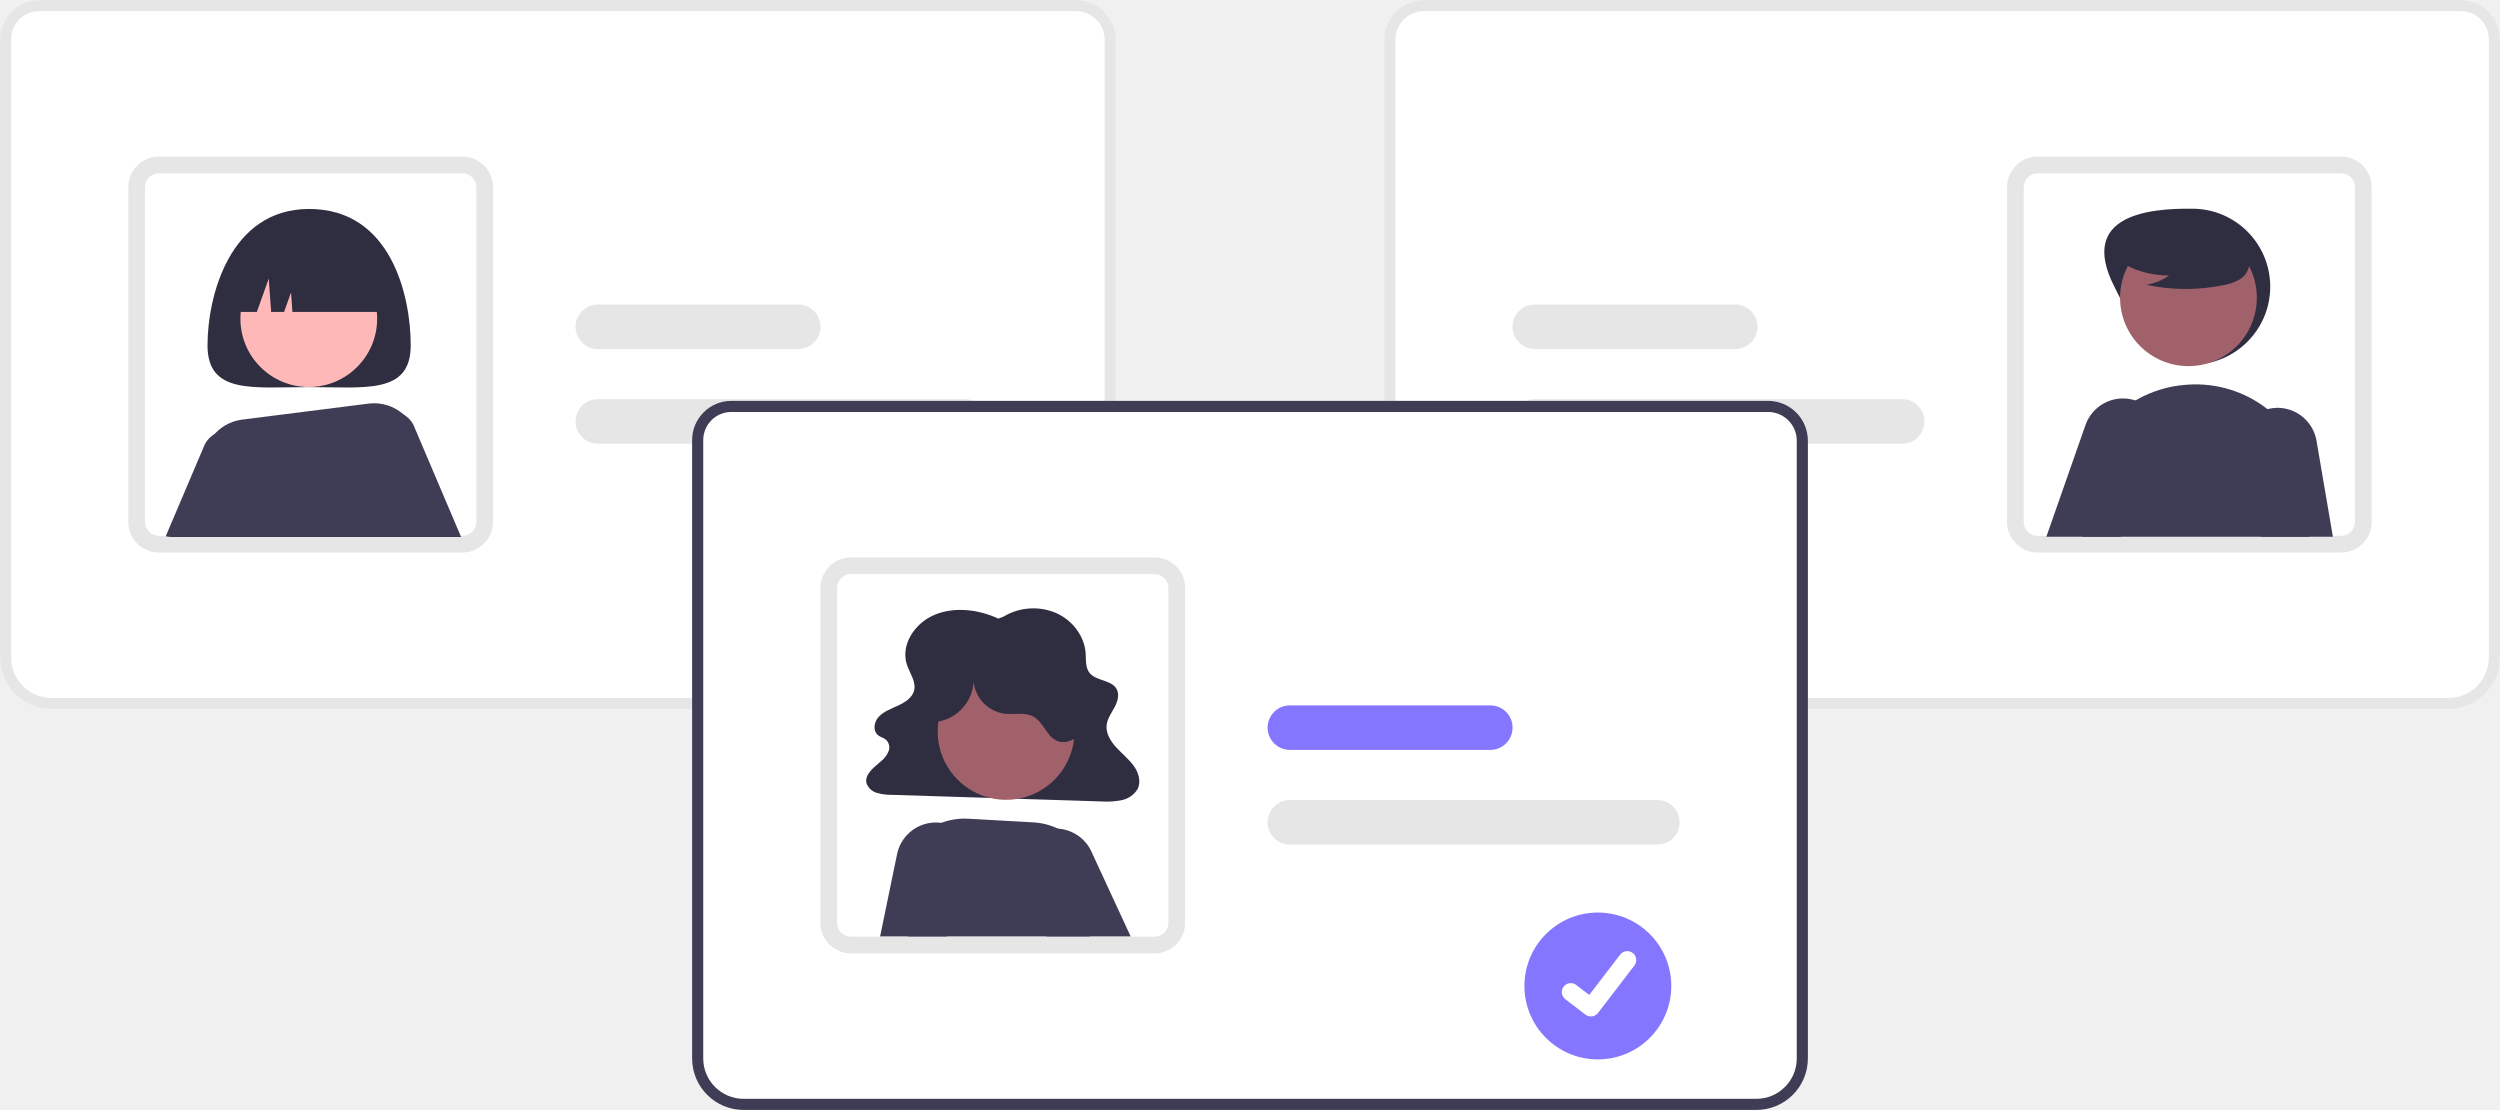
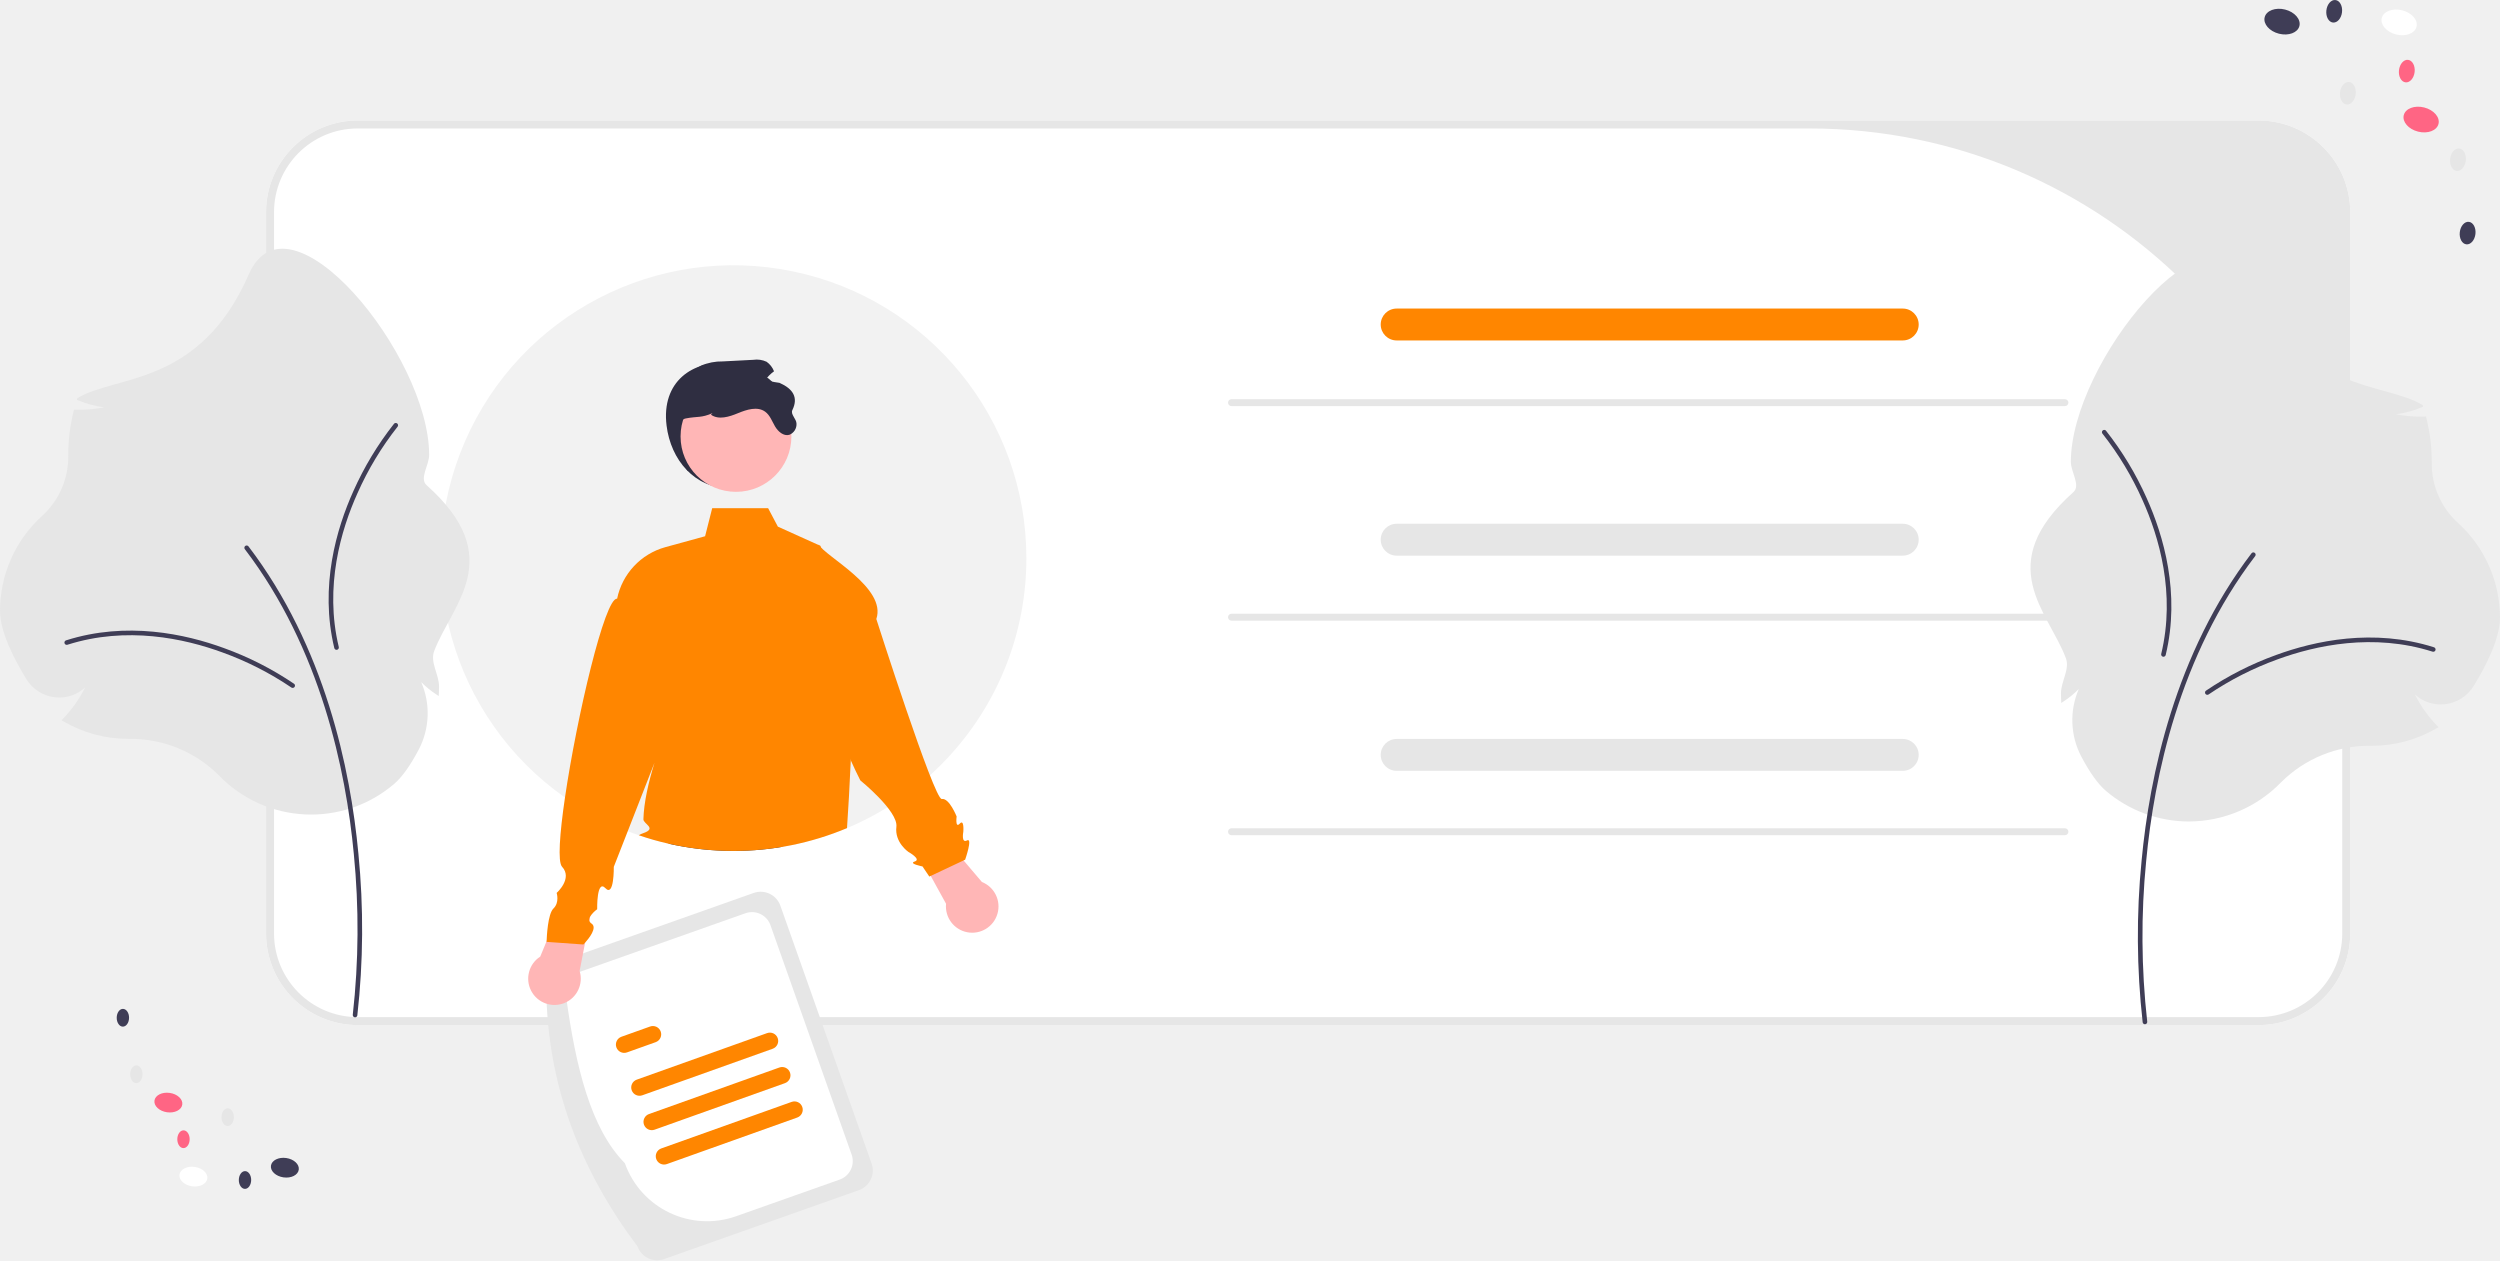
- <svg xmlns="http://www.w3.org/2000/svg" data-name="Layer 1" width="898.098" height="398.742" viewBox="0 0 898.098 398.742">
-   <path d="M533.289,505.371H169.451a18.521,18.521,0,0,1-18.5-18.5V264.717a14.104,14.104,0,0,1,14.088-14.088H537.492a14.313,14.313,0,0,1,14.297,14.297V486.871A18.521,18.521,0,0,1,533.289,505.371Z" transform="translate(-150.9509 -250.6289)" fill="#fff" />
-   <path d="M533.289,505.371H169.451a18.521,18.521,0,0,1-18.5-18.5V264.717a14.104,14.104,0,0,1,14.088-14.088H537.492a14.313,14.313,0,0,1,14.297,14.297V486.871A18.521,18.521,0,0,1,533.289,505.371ZM165.039,254.629a10.1,10.1,0,0,0-10.088,10.088v222.154a14.517,14.517,0,0,0,14.5,14.5H533.289a14.517,14.517,0,0,0,14.5-14.5V264.926a10.309,10.309,0,0,0-10.297-10.297Z" transform="translate(-150.9509 -250.6289)" fill="#e6e6e6" />
-   <path d="M317.062,449.125h-109.02a11.018,11.018,0,0,1-10.905-9.563,9.975,9.975,0,0,1-.095-1.437v-120.25a11.012,11.012,0,0,1,11-11h109.02a11.012,11.012,0,0,1,11,11v120.25A11.012,11.012,0,0,1,317.062,449.125Zm-109.02-136.25a5.006,5.006,0,0,0-5,5v120.25a4.261,4.261,0,0,0,.038.615,5.015,5.015,0,0,0,4.962,4.385h109.02a5.006,5.006,0,0,0,5-5v-120.25a5.006,5.006,0,0,0-5-5Z" transform="translate(-150.9509 -250.6289)" fill="#e6e6e6" />
-   <path d="M497.698,410.025h-132a8,8,0,1,1,0-16h132a8,8,0,0,1,0,16Z" transform="translate(-150.9509 -250.6289)" fill="#e6e6e6" />
-   <path d="M437.698,376.025h-72a8,8,0,1,1,0-16h72a8,8,0,0,1,0,16Z" transform="translate(-150.9509 -250.6289)" fill="#e6e6e6" />
-   <path d="M298.499,374.695c0,17.673-16.342,15-36.5,15s-36.5,2.673-36.5-15,7.982-49,36.5-49C291.499,325.695,298.499,357.022,298.499,374.695Z" transform="translate(-150.9509 -250.6289)" fill="#2f2e41" />
-   <path d="M299.975,404.439a9.064,9.064,0,0,0-3.96-4.84,7.867,7.867,0,0,0-1.12-.57,9.054,9.054,0,0,0-11.98,11.47l14.54,33.05H316.605Z" transform="translate(-150.9509 -250.6289)" fill="#3f3d56" />
-   <path d="M236.525,406.239a9.055,9.055,0,0,0-12.49,5.17l-13.54,31.85a7.876,7.876,0,0,0,2.13.29h16.99l11.479-26.08A9.037,9.037,0,0,0,236.525,406.239Z" transform="translate(-150.9509 -250.6289)" fill="#3f3d56" />
-   <circle cx="110.926" cy="114.475" r="24.561" fill="#ffb8b8" />
-   <path d="M296.445,399.989c-.14-.13-.28-.27-.43-.39a15.953,15.953,0,0,0-12.75-3.97l-45.26,5.73a16.062,16.062,0,0,0-14.02,17.44c.62,6.98,1.62,15.79,3.22,24.75h71.5l2.63-30.56A16.035,16.035,0,0,0,296.445,399.989Z" transform="translate(-150.9509 -250.6289)" fill="#3f3d56" />
-   <path d="M233.499,362.695v0h9.714l4.286-12,.857,12h4.643l2.5-7,.5,7h34.5v0a26,26,0,0,0-26-26h-5A26,26,0,0,0,233.499,362.695Z" transform="translate(-150.9509 -250.6289)" fill="#2f2e41" />
-   <path d="M648.211,486.871V264.926a14.313,14.313,0,0,1,14.297-14.297h372.453a14.104,14.104,0,0,1,14.088,14.088v222.154a18.521,18.521,0,0,1-18.5,18.5H666.711A18.521,18.521,0,0,1,648.211,486.871Z" transform="translate(-150.9509 -250.6289)" fill="#fff" />
-   <path d="M648.211,486.871V264.926a14.313,14.313,0,0,1,14.297-14.297h372.453a14.104,14.104,0,0,1,14.088,14.088v222.154a18.521,18.521,0,0,1-18.5,18.5H666.711A18.521,18.521,0,0,1,648.211,486.871Zm14.297-232.242a10.309,10.309,0,0,0-10.297,10.297V486.871a14.517,14.517,0,0,0,14.5,14.5h363.838a14.517,14.517,0,0,0,14.5-14.5V264.717a10.1,10.1,0,0,0-10.088-10.088Z" transform="translate(-150.9509 -250.6289)" fill="#e6e6e6" />
-   <path d="M871.938,438.125v-120.25a11.012,11.012,0,0,1,11-11h109.02a11.012,11.012,0,0,1,11,11v120.25a9.975,9.975,0,0,1-.095,1.437,11.018,11.018,0,0,1-10.905,9.563h-109.02A11.012,11.012,0,0,1,871.938,438.125Zm11-125.25a5.006,5.006,0,0,0-5,5v120.25a5.006,5.006,0,0,0,5,5h109.02a5.015,5.015,0,0,0,4.962-4.385,4.261,4.261,0,0,0,.038-.615v-120.25a5.006,5.006,0,0,0-5-5Z" transform="translate(-150.9509 -250.6289)" fill="#e6e6e6" />
-   <path d="M694.302,402.025a8.009,8.009,0,0,1,8-8h132a8,8,0,1,1,0,16h-132A8.009,8.009,0,0,1,694.302,402.025Z" transform="translate(-150.9509 -250.6289)" fill="#e6e6e6" />
-   <path d="M694.302,368.025a8.009,8.009,0,0,1,8-8h72a8,8,0,1,1,0,16h-72A8.009,8.009,0,0,1,694.302,368.025Z" transform="translate(-150.9509 -250.6289)" fill="#e6e6e6" />
-   <path d="M910.505,353.605c7.011,13.784,12.536,28,28,28a28,28,0,0,0,0-56C922.79,325.408,897.457,327.949,910.505,353.605Z" transform="translate(-150.9509 -250.6289)" fill="#2f2e41" />
-   <circle cx="786.177" cy="106.96" r="24.561" fill="#a0616a" />
-   <path d="M970.66,402.359a42.79,42.79,0,0,0-5.15-4.76,41.725,41.725,0,0,0-28.39-8.8q-.615.03-1.23.09a41.825,41.825,0,0,0-30.16,16.64,42.346,42.346,0,0,0-7.52,34.15c.27,1.25.51,2.51.74,3.77h81.42l.94-6.3A42.094,42.094,0,0,0,970.66,402.359Z" transform="translate(-150.9509 -250.6289)" fill="#3f3d56" />
-   <path d="M983.13,408.929a14.254,14.254,0,0,0-13.93-11.8c-.13,0-.27.01-.4.01a14.347,14.347,0,0,0-3.29.46,14.2,14.2,0,0,0-10.06,17.43l7.69,28.42H989.02Z" transform="translate(-150.9509 -250.6289)" fill="#3f3d56" />
-   <path d="M926.18,401.479a14.175,14.175,0,0,0-4.09-4.88,13.769,13.769,0,0,0-4.02-2.1,13.358,13.358,0,0,0-1.81-.48,14.272,14.272,0,0,0-16.1,9.24l-14.08,40.19H912.8l13.63-29.56A14.091,14.091,0,0,0,926.18,401.479Z" transform="translate(-150.9509 -250.6289)" fill="#3f3d56" />
-   <path d="M911.064,343.708a33.405,33.405,0,0,0,19.091,5.9,20.471,20.471,0,0,1-8.114,3.338,67.359,67.359,0,0,0,27.514.155,17.807,17.807,0,0,0,5.76-1.978,7.289,7.289,0,0,0,3.555-4.755c.604-3.449-2.083-6.582-4.876-8.693A35.967,35.967,0,0,0,923.77,331.635c-3.376.873-6.759,2.347-8.951,5.059s-2.843,6.891-.753,9.684Z" transform="translate(-150.9509 -250.6289)" fill="#2f2e41" />
-   <path d="M781.919,649.371H418.081a18.521,18.521,0,0,1-18.5-18.5V408.717a14.104,14.104,0,0,1,14.088-14.088H786.122a14.313,14.313,0,0,1,14.297,14.297V630.871A18.521,18.521,0,0,1,781.919,649.371Z" transform="translate(-150.9509 -250.6289)" fill="#fff" />
-   <path d="M781.919,649.371H418.081a18.521,18.521,0,0,1-18.5-18.5V408.717a14.104,14.104,0,0,1,14.088-14.088H786.122a14.313,14.313,0,0,1,14.297,14.297V630.871A18.521,18.521,0,0,1,781.919,649.371ZM413.669,398.629a10.1,10.1,0,0,0-10.088,10.088v222.154a14.517,14.517,0,0,0,14.5,14.5H781.919a14.517,14.517,0,0,0,14.5-14.5V408.926a10.309,10.309,0,0,0-10.297-10.297Z" transform="translate(-150.9509 -250.6289)" fill="#3f3d56" />
-   <path d="M565.692,593.125h-109.02a11.018,11.018,0,0,1-10.905-9.563,9.976,9.976,0,0,1-.095-1.437v-120.25a11.012,11.012,0,0,1,11-11h109.02a11.012,11.012,0,0,1,11,11v120.25A11.012,11.012,0,0,1,565.692,593.125Zm-109.02-136.25a5.006,5.006,0,0,0-5,5v120.25a4.262,4.262,0,0,0,.038.615,5.015,5.015,0,0,0,4.962,4.385h109.02a5.006,5.006,0,0,0,5-5v-120.25a5.006,5.006,0,0,0-5-5Z" transform="translate(-150.9509 -250.6289)" fill="#e6e6e6" />
-   <path d="M509.599,472.859c-7.097-3.302-15.81-4.384-23.032-1.316s-12.145,10.932-9.809,17.891c1.059,3.155,3.47,6.258,2.531,9.445-.723,2.453-3.245,4.072-5.723,5.224s-5.187,2.12-6.978,4.062-2.165,5.285.073,6.791c.737.496,1.659.732,2.374,1.254a3.772,3.772,0,0,1,1.164,4.222,8.893,8.893,0,0,1-2.851,3.751c-2.541,2.191-5.898,4.698-5.109,7.809a5.478,5.478,0,0,0,3.697,3.458,18.367,18.367,0,0,0,5.427.716l74.966,2.362a28.423,28.423,0,0,0,7.402-.413,8.762,8.762,0,0,0,5.813-3.905c1.436-2.657.493-5.931-1.28-8.412s-4.282-4.439-6.355-6.717-3.769-5.123-3.404-8.067c.293-2.357,1.847-4.395,2.963-6.537s1.764-4.818.319-6.789c-2.037-2.777-6.927-2.526-9.243-5.113-1.748-1.953-1.41-4.763-1.584-7.281-.418-6.057-4.611-11.776-10.58-14.433a20.831,20.831,0,0,0-18.953,1.291Z" transform="translate(-150.9509 -250.6289)" fill="#2f2e41" />
-   <circle cx="361.422" cy="262.756" r="24.561" fill="#a0616a" />
-   <path d="M544.619,569.665a23.788,23.788,0,0,0-12.68-20.9c-.31-.17-.63-.32-.95-.47a23.619,23.619,0,0,0-8.81-2.24l-23.38-1.31a23.6,23.6,0,0,0-9.7,1.49,22.661,22.661,0,0,0-2.21.96,23.54,23.54,0,0,0-6.12,4.35,23.806,23.806,0,0,0-7.06,17.94l.42,9.91,2.94,7.63h65.37a17.96,17.96,0,0,0,2.1-3.18A15.919,15.919,0,0,0,544.619,569.665Z" transform="translate(-150.9509 -250.6289)" fill="#3f3d56" />
-   <path d="M543.019,556.525a14.143,14.143,0,0,0-4.84-5.74,14.451,14.451,0,0,0-5.01-2.18,14.665,14.665,0,0,0-2.18-.31,14.087,14.087,0,0,0-4.3.37,14.274,14.274,0,0,0-9.19,20.49l8.99,17.02.45.85H557.13Z" transform="translate(-150.9509 -250.6289)" fill="#3f3d56" />
-   <path d="M493.609,547.655a14.341,14.341,0,0,0-4.51-1.42,13.898,13.898,0,0,0-3.53-.05,14.257,14.257,0,0,0-12.36,11.29l-6.09,29.55h23.82l4.45-1.82,5.54-21.26A14.32,14.32,0,0,0,493.609,547.655Z" transform="translate(-150.9509 -250.6289)" fill="#3f3d56" />
-   <path d="M487.246,509.893c7.756-.623,14.196-8.371,13.39-16.111A13.009,13.009,0,0,0,511.777,507.028c3.558.392,7.458-.684,10.555,1.11,3.43,1.988,4.528,6.816,8.101,8.533,3.453,1.659,7.838-.604,9.543-4.033s1.287-7.55.157-11.21a31.652,31.652,0,0,0-52.69-12.975c-3.261,3.28-5.851,7.461-6.271,12.068s1.717,9.605,5.854,11.675Z" transform="translate(-150.9509 -250.6289)" fill="#2f2e41" />
-   <path d="M746.328,554.025h-132a8,8,0,1,1,0-16h132a8,8,0,0,1,0,16Z" transform="translate(-150.9509 -250.6289)" fill="#e6e6e6" />
-   <path d="M686.328,520.025h-72a8,8,0,1,1,0-16h72a8,8,0,0,1,0,16Z" transform="translate(-150.9509 -250.6289)" fill="#8576ff" />
-   <path d="M724.961,578.449a26.378,26.378,0,0,0-0,52.756h0a26.378,26.378,0,0,0,0-52.756Z" transform="translate(-150.9509 -250.6289)" fill="#8576ff" />
-   <path id="f276b720-7c73-4755-84a7-b208d54eb1fc-412" data-name="Path 395" d="M722.458,615.782a3.201,3.201,0,0,1-1.926-.64l-.034-.026-7.254-5.549a3.224,3.224,0,0,1,3.923-5.117l4.699,3.603,11.103-14.485a3.222,3.222,0,0,1,4.518-.597l.001.001-.069.096.071-.096a3.226,3.226,0,0,1,.596,4.519l-13.059,17.03a3.224,3.224,0,0,1-2.564,1.257Z" transform="translate(-150.9509 -250.6289)" fill="#fff" />
+ <svg xmlns="http://www.w3.org/2000/svg" data-name="Layer 1" width="722.452" height="364.196" viewBox="0 0 722.452 364.196">
+   <path d="M891.457,564.133H342.148a26.516,26.516,0,0,1-26.487-26.487V329.208a26.517,26.517,0,0,1,26.487-26.487h549.309a26.517,26.517,0,0,1,26.487,26.487V537.646A26.516,26.516,0,0,1,891.457,564.133Z" transform="translate(-238.774 -267.9018)" fill="#fff" />
+   <path d="M891.457,564.133H342.148a26.516,26.516,0,0,1-26.487-26.487V329.208a26.517,26.517,0,0,1,26.487-26.487h549.309a26.517,26.517,0,0,1,26.487,26.487V537.646A26.516,26.516,0,0,1,891.457,564.133ZM342.148,305.025a24.183,24.183,0,0,0-24.183,24.183V537.646a24.183,24.183,0,0,0,24.183,24.183h549.309a24.183,24.183,0,0,0,24.183-24.183V459.054A154.029,154.029,0,0,0,761.612,305.025Z" transform="translate(-238.774 -267.9018)" fill="#e6e6e6" />
+   <ellipse cx="294.666" cy="607.921" rx="2.825" ry="4.061" transform="translate(-588.1214 544.0862) rotate(-81.72174)" fill="#fff" />
+   <ellipse cx="321.092" cy="605.343" rx="2.825" ry="4.061" transform="translate(-562.9488 568.0293) rotate(-81.72174)" fill="#3f3d56" />
+   <ellipse cx="287.43" cy="586.528" rx="2.825" ry="4.061" transform="translate(-573.1449 518.6121) rotate(-81.72174)" fill="#ff6584" />
+   <ellipse cx="278.18" cy="578.336" rx="2.567" ry="1.785" transform="translate(-541.0162 584.2334) rotate(-89.56675)" fill="#e6e6e6" />
+   <ellipse cx="274.286" cy="562.013" rx="2.567" ry="1.785" transform="translate(-528.5589 564.1406) rotate(-89.56675)" fill="#3f3d56" />
+   <ellipse cx="304.567" cy="590.74" rx="2.567" ry="1.785" transform="translate(-527.2322 622.9296) rotate(-89.56675)" fill="#e6e6e6" />
+   <ellipse cx="291.797" cy="597.115" rx="2.567" ry="1.785" transform="translate(-546.2814 616.4876) rotate(-89.56675)" fill="#ff6584" />
+   <ellipse cx="309.574" cy="608.9" rx="2.567" ry="1.785" transform="translate(-540.4235 645.9587) rotate(-89.56675)" fill="#3f3d56" />
+   <ellipse cx="932.083" cy="274.371" rx="3.601" ry="5.177" transform="translate(198.3725 842.589) rotate(-75.77932)" fill="#fff" />
+   <ellipse cx="898.239" cy="274.153" rx="3.601" ry="5.177" transform="translate(173.0543 809.6178) rotate(-75.77932)" fill="#3f3d56" />
+   <ellipse cx="938.434" cy="302.45" rx="3.601" ry="5.177" transform="translate(175.9452 869.9261) rotate(-75.77932)" fill="#ff6584" />
+   <ellipse cx="949.079" cy="314.056" rx="3.272" ry="2.276" transform="translate(292.7992 954.4889) rotate(-83.62433)" fill="#e6e6e6" />
+   <ellipse cx="951.862" cy="335.264" rx="3.272" ry="2.276" transform="matrix(0.11105, -0.99382, 0.99382, 0.11105, 274.1965, 976.1073)" fill="#3f3d56" />
+   <ellipse cx="917.262" cy="294.848" rx="3.272" ry="2.276" transform="translate(283.6044 905.7932) rotate(-83.62433)" fill="#e6e6e6" />
+   <ellipse cx="934.294" cy="288.45" rx="3.272" ry="2.276" transform="translate(305.1036 917.0317) rotate(-83.62433)" fill="#ff6584" />
+   <ellipse cx="913.311" cy="271.163" rx="3.272" ry="2.276" transform="translate(303.6309 880.8123) rotate(-83.62433)" fill="#3f3d56" />
+   <path d="M535.375,429.186a84.291,84.291,0,0,1-21.627,56.497v.012a86.56,86.56,0,0,1-6.242,6.265,83.405,83.405,0,0,1-7.025,5.7q-2.557,1.865-5.251,3.524-3.196,1.986-6.576,3.674-2.505,1.261-5.113,2.349a84.486,84.486,0,0,1-32.786,6.599,84.498,84.498,0,0,1-18.898-2.119,81.105,81.105,0,0,1-8.476-2.418c-1.071-.357-2.142-.748-3.201-1.163a83.499,83.499,0,0,1-18.138-9.731,84.618,84.618,0,1,1,133.331-69.188Z" transform="translate(-238.774 -267.9018)" fill="#f2f2f2" />
+   <path d="M788.633,366.284h-146.252a4.606,4.606,0,0,1,0-9.213h146.252a4.606,4.606,0,0,1,0,9.213Z" transform="translate(-238.774 -267.9018)" fill="#ff8600" />
+   <path d="M788.633,428.47h-146.252a4.606,4.606,0,0,1,0-9.213h146.252a4.606,4.606,0,0,1,0,9.213Z" transform="translate(-238.774 -267.9018)" fill="#e6e6e6" />
+   <path d="M788.633,490.656h-146.252a4.606,4.606,0,0,1,0-9.213h146.252a4.606,4.606,0,0,1,0,9.213Z" transform="translate(-238.774 -267.9018)" fill="#e6e6e6" />
+   <path d="M422.995,628.076c-16.511-21.961-26.054-46.519-26.366-74.518a6.041,6.041,0,0,1,3.676-7.702l56.277-19.912a6.041,6.041,0,0,1,7.702,3.676l26.366,74.518a6.041,6.041,0,0,1-3.676,7.702L430.696,631.752A6.041,6.041,0,0,1,422.995,628.076Z" transform="translate(-238.774 -267.9018)" fill="#e6e6e6" />
+   <path d="M419.348,604.041c-9.93-10.04-14.181-27.948-16.951-47.907a5.658,5.658,0,0,1,3.443-7.213l48.366-17.113a5.658,5.658,0,0,1,7.213,3.443l23.463,66.311a5.658,5.658,0,0,1-3.443,7.213L451.476,619.376A25.202,25.202,0,0,1,419.348,604.041Z" transform="translate(-238.774 -267.9018)" fill="#fff" />
+   <path d="M462.066,570.973,424.39,584.421a2.4,2.4,0,1,1-1.614-4.521L460.452,566.452a2.4,2.4,0,1,1,1.614,4.521Z" transform="translate(-238.774 -267.9018)" fill="#ff8600" />
+   <path d="M428.254,569.066l-8.289,2.959a2.4,2.4,0,1,1-1.614-4.521l8.289-2.959a2.4,2.4,0,1,1,1.614,4.521Z" transform="translate(-238.774 -267.9018)" fill="#ff8600" />
+   <path d="M469.16,590.849l-37.676,13.448a2.4,2.4,0,0,1-1.614-4.521l37.676-13.448a2.4,2.4,0,0,1,1.614,4.521Z" transform="translate(-238.774 -267.9018)" fill="#ff8600" />
+   <path d="M465.613,580.911l-37.676,13.448a2.4,2.4,0,0,1-1.614-4.521l37.676-13.448a2.4,2.4,0,1,1,1.614,4.521Z" transform="translate(-238.774 -267.9018)" fill="#ff8600" />
+   <path d="M431.402,390.902c1.227,9.899,8.086,18.061,18.061,18.061a18.061,18.061,0,0,0,18.061-18.061c0-9.975-8.129-17.138-18.061-18.061C438.924,371.863,429.826,378.193,431.402,390.902Z" transform="translate(-238.774 -267.9018)" fill="#2f2e41" />
+   <path d="M465.185,512.572a85.234,85.234,0,0,1-33.327-.887C437.052,508.818,452.806,510.58,465.185,512.572Z" transform="translate(-238.774 -267.9018)" fill="#2f2e41" />
+   <path d="M394.891,544.34l8.675-20.966,6.835,3.797-4.128,21.327a7.596,7.596,0,1,1-11.383-4.159Z" transform="translate(-238.774 -267.9018)" fill="#ffb6b6" />
+   <path d="M484.636,487.606v.012c-.311,7.301-.737,14.245-1.094,19.589a84.486,84.486,0,0,1-32.786,6.599,84.498,84.498,0,0,1-18.898-2.119,81.105,81.105,0,0,1-8.476-2.418,5.229,5.229,0,0,1,1.244-.587c4.146-1.405.046-2.683.081-4.019.127-4.883,1.474-10.744,3.213-16.364L420.181,508.104l-4.031,10.295s.138,8.89-2.418,6.173c-2.568-2.718-2.384,6.08-2.384,6.08a8.011,8.011,0,0,0-2.027,2.096,1.778,1.778,0,0,0-.242,1.232v.012a1.539,1.539,0,0,0,.645.806c1.739,1.175-.76,4.284-1.866,5.516-.299.334-.495.53-.495.53l-10.629-.76v-.207c.046-1.255.334-7.865,1.981-9.443,1.808-1.739.921-4.491.921-4.491s4.721-4.18,1.555-7.577c-1.267-1.37-.702-9.489.852-19.992,3.397-23.17,11.539-57.948,15.063-57.453a19.547,19.547,0,0,1,13.946-14.902l11.481-3.155,2.05-8.096h16.168l2.81,5.32,11.781,5.32.15.069.369.161.138.438s-.012.012,0,.012l6.553,20.579C485.499,450.052,485.384,469.837,484.636,487.606Z" transform="translate(-238.774 -267.9018)" fill="#ff8600" />
+   <path d="M512.168,529.073l-10.948-19.874,7.236-2.964,14.072,16.549a7.596,7.596,0,1,1-10.36,6.288Z" transform="translate(-238.774 -267.9018)" fill="#ffb6b6" />
+   <path d="M475.344,425.25c1.948,3.499,19.758,12.499,16.671,21.534,0,0,16.732,52.348,18.908,52.006s4.299,5.066,4.299,5.066-.462,3.529.896,2.063,1.032,2.378,1.032,2.378-.65,3.393,1.073,2.471-.542,5.571-.542,5.571L507.326,521.213l-1.968-2.929s-4.205-.801-2.226-1.435-1.861-2.769-1.861-2.769-4.016-2.73-3.457-7.25-10.423-13.408-10.423-13.408c-7.55-14.906-11.68-30.21-11.666-45.997Z" transform="translate(-238.774 -267.9018)" fill="#ff8600" />
+   <circle cx="212.685" cy="126.118" r="16.015" fill="#ffb6b6" />
+   <path d="M434.875,395.765c.507,3.48,3.473,8.336,2.779,8.336s-5.633-14.347-.695-15.282c3.582-.679,4.383-.083,7.731-1.535l-.472.445c2.216,1.612,5.3.618,7.829-.431,2.535-1.042,5.613-2.035,7.836-.431,1.396,1.007,1.987,2.758,2.855,4.244.868,1.493,2.473,2.904,4.126,2.445a3.266,3.266,0,0,0,2.084-3.23c-.007-1.375-1.798-2.684-1.195-3.918,1.787-3.657.18-6.149-3.716-7.87q-2.126-.323-4.251-.66a12.057,12.057,0,0,1,2.667-2.681,6.095,6.095,0,0,0-2.153-2.758,6.76,6.76,0,0,0-3.848-.556q-4.397.229-8.787.458a15.5,15.5,0,0,0-6.349,1.236c-2.417,1.243-4.001,3.668-5.154,6.134C433.576,385.255,433.986,389.715,434.875,395.765Z" transform="translate(-238.774 -267.9018)" fill="#2f2e41" />
+   <path d="M835.501,385.26H594.65a1,1,0,0,1,0-2H835.501a1,1,0,0,1,0,2Z" transform="translate(-238.774 -267.9018)" fill="#e6e6e6" />
+   <path d="M835.501,447.26H594.65a1,1,0,0,1,0-2H835.501a1,1,0,0,1,0,2Z" transform="translate(-238.774 -267.9018)" fill="#e6e6e6" />
+   <path d="M835.501,509.26H594.65a1,1,0,0,1,0-2H835.501a1,1,0,0,1,0,2Z" transform="translate(-238.774 -267.9018)" fill="#e6e6e6" />
+   <path d="M871.35,505.296a36.998,36.998,0,0,1-24.046-8.879c-2.235-1.914-4.617-5.24-7.079-9.887a22.611,22.611,0,0,1-.717-19.52,25.945,25.945,0,0,1-4.285,3.514l-.783.521-.045-.939c-.03-.611-.045-1.22-.045-1.81,0-3.476,2.629-7.004,1.417-10.217-5.111-13.542-21.32-27.001,2.172-47.96,2.173-1.939-.73-5.815-.73-8.749,0-28.748,40.63-78.482,52.146-52.136,14.201,32.492,38.669,29.017,49.508,35.728l.157.475-.463.187a27.945,27.945,0,0,1-7.425,1.975,35.407,35.407,0,0,0,8.279.694l.431-.015.105.419a52.374,52.374,0,0,1,1.555,12.674l-.002.462a23.093,23.093,0,0,0,7.628,17.219A37.084,37.084,0,0,1,961.226,446.416c0,6.094-4.142,14.094-7.617,19.732a11.158,11.158,0,0,1-8.191,5.247,10.897,10.897,0,0,1-8.794-2.841,36.036,36.036,0,0,0,6.355,8.997l.474.489-.589.343a36.971,36.971,0,0,1-18.638,5.033l-.383-.001a36.091,36.091,0,0,0-25.891,10.568A37.279,37.279,0,0,1,871.35,505.296Z" transform="translate(-238.774 -267.9018)" fill="#e6e6e6" />
+   <path d="M858.62,563.89a.665.665,0,0,1-.658-.572,222.787,222.787,0,0,1-.31-46.711c2.297-24.512,9.672-59.817,31.766-88.813a.665.665,0,1,1,1.059.807c-21.903,28.745-29.219,63.792-31.5,88.131a221.28,221.28,0,0,0,.303,46.399.666.666,0,0,1-.66.759Z" transform="translate(-238.774 -267.9018)" fill="#3f3d56" />
+   <path d="M876.65,468.695a.665.665,0,0,1-.392-1.204,91.709,91.709,0,0,1,20.246-10.306c11.17-4.089,28.156-7.797,45.643-2.231a.665.665,0,1,1-.404,1.268c-17.128-5.451-33.807-1.805-44.782,2.213a90.203,90.203,0,0,0-19.921,10.133A.663.663,0,0,1,876.65,468.695Z" transform="translate(-238.774 -267.9018)" fill="#3f3d56" />
+   <path d="M846.196,392.845a.665.665,0,0,1,1.172-.477,91.71,91.71,0,0,1,11.738,19.451c4.883,10.847,9.804,27.522,5.513,45.364a.665.665,0,1,1-1.294-.311c4.203-17.477-.634-33.849-5.432-44.506A90.203,90.203,0,0,0,846.351,393.225.663.663,0,0,1,846.196,392.845Z" transform="translate(-238.774 -267.9018)" fill="#3f3d56" />
+   <path d="M302.048,491.984A36.091,36.091,0,0,0,276.157,481.416l-.383.001A36.971,36.971,0,0,1,257.136,476.384l-.589-.343.474-.489a36.036,36.036,0,0,0,6.355-8.997,10.897,10.897,0,0,1-8.794,2.841,11.158,11.158,0,0,1-8.191-5.247c-3.475-5.638-7.617-13.638-7.617-19.732a37.084,37.084,0,0,1,12.099-27.364,23.093,23.093,0,0,0,7.628-17.219l-.002-.462a52.374,52.374,0,0,1,1.555-12.674l.105-.419.431.015a35.406,35.406,0,0,0,8.279-.694,27.945,27.945,0,0,1-7.425-1.975l-.463-.187.157-.475c10.839-6.711,35.306-3.236,49.508-35.728,11.515-26.347,52.146,23.388,52.146,52.136,0,2.933-2.903,6.81-.73,8.749,23.493,20.959,7.283,34.417,2.172,47.959-1.213,3.213,1.417,6.74,1.417,10.217,0,.59-.015,1.199-.045,1.81l-.045.939-.783-.521a25.944,25.944,0,0,1-4.285-3.514,22.611,22.611,0,0,1-.717,19.52c-2.462,4.647-4.844,7.973-7.079,9.887a36.963,36.963,0,0,1-50.648-2.433Z" transform="translate(-238.774 -267.9018)" fill="#e6e6e6" />
+   <path d="M341.38,561.891a.665.665,0,0,0,.658-.572,222.787,222.787,0,0,0,.31-46.711c-2.297-24.512-9.672-59.817-31.766-88.813a.665.665,0,1,0-1.059.807c21.903,28.745,29.219,63.792,31.5,88.131a221.28,221.28,0,0,1-.303,46.399.666.666,0,0,0,.66.759Z" transform="translate(-238.774 -267.9018)" fill="#3f3d56" />
+   <path d="M323.35,466.696a.665.665,0,0,0,.392-1.204,91.709,91.709,0,0,0-20.246-10.306c-11.17-4.089-28.156-7.797-45.643-2.231a.665.665,0,1,0,.404,1.268c17.128-5.451,33.807-1.805,44.782,2.213a90.203,90.203,0,0,1,19.921,10.133A.663.663,0,0,0,323.35,466.696Z" transform="translate(-238.774 -267.9018)" fill="#3f3d56" />
+   <path d="M353.804,390.846a.665.665,0,0,0-1.172-.477,91.71,91.71,0,0,0-11.738,19.451c-4.883,10.847-9.804,27.522-5.513,45.364a.665.665,0,1,0,1.294-.311c-4.203-17.477.634-33.849,5.432-44.506A90.202,90.202,0,0,1,353.649,391.226.663.663,0,0,0,353.804,390.846Z" transform="translate(-238.774 -267.9018)" fill="#3f3d56" />
</svg>
